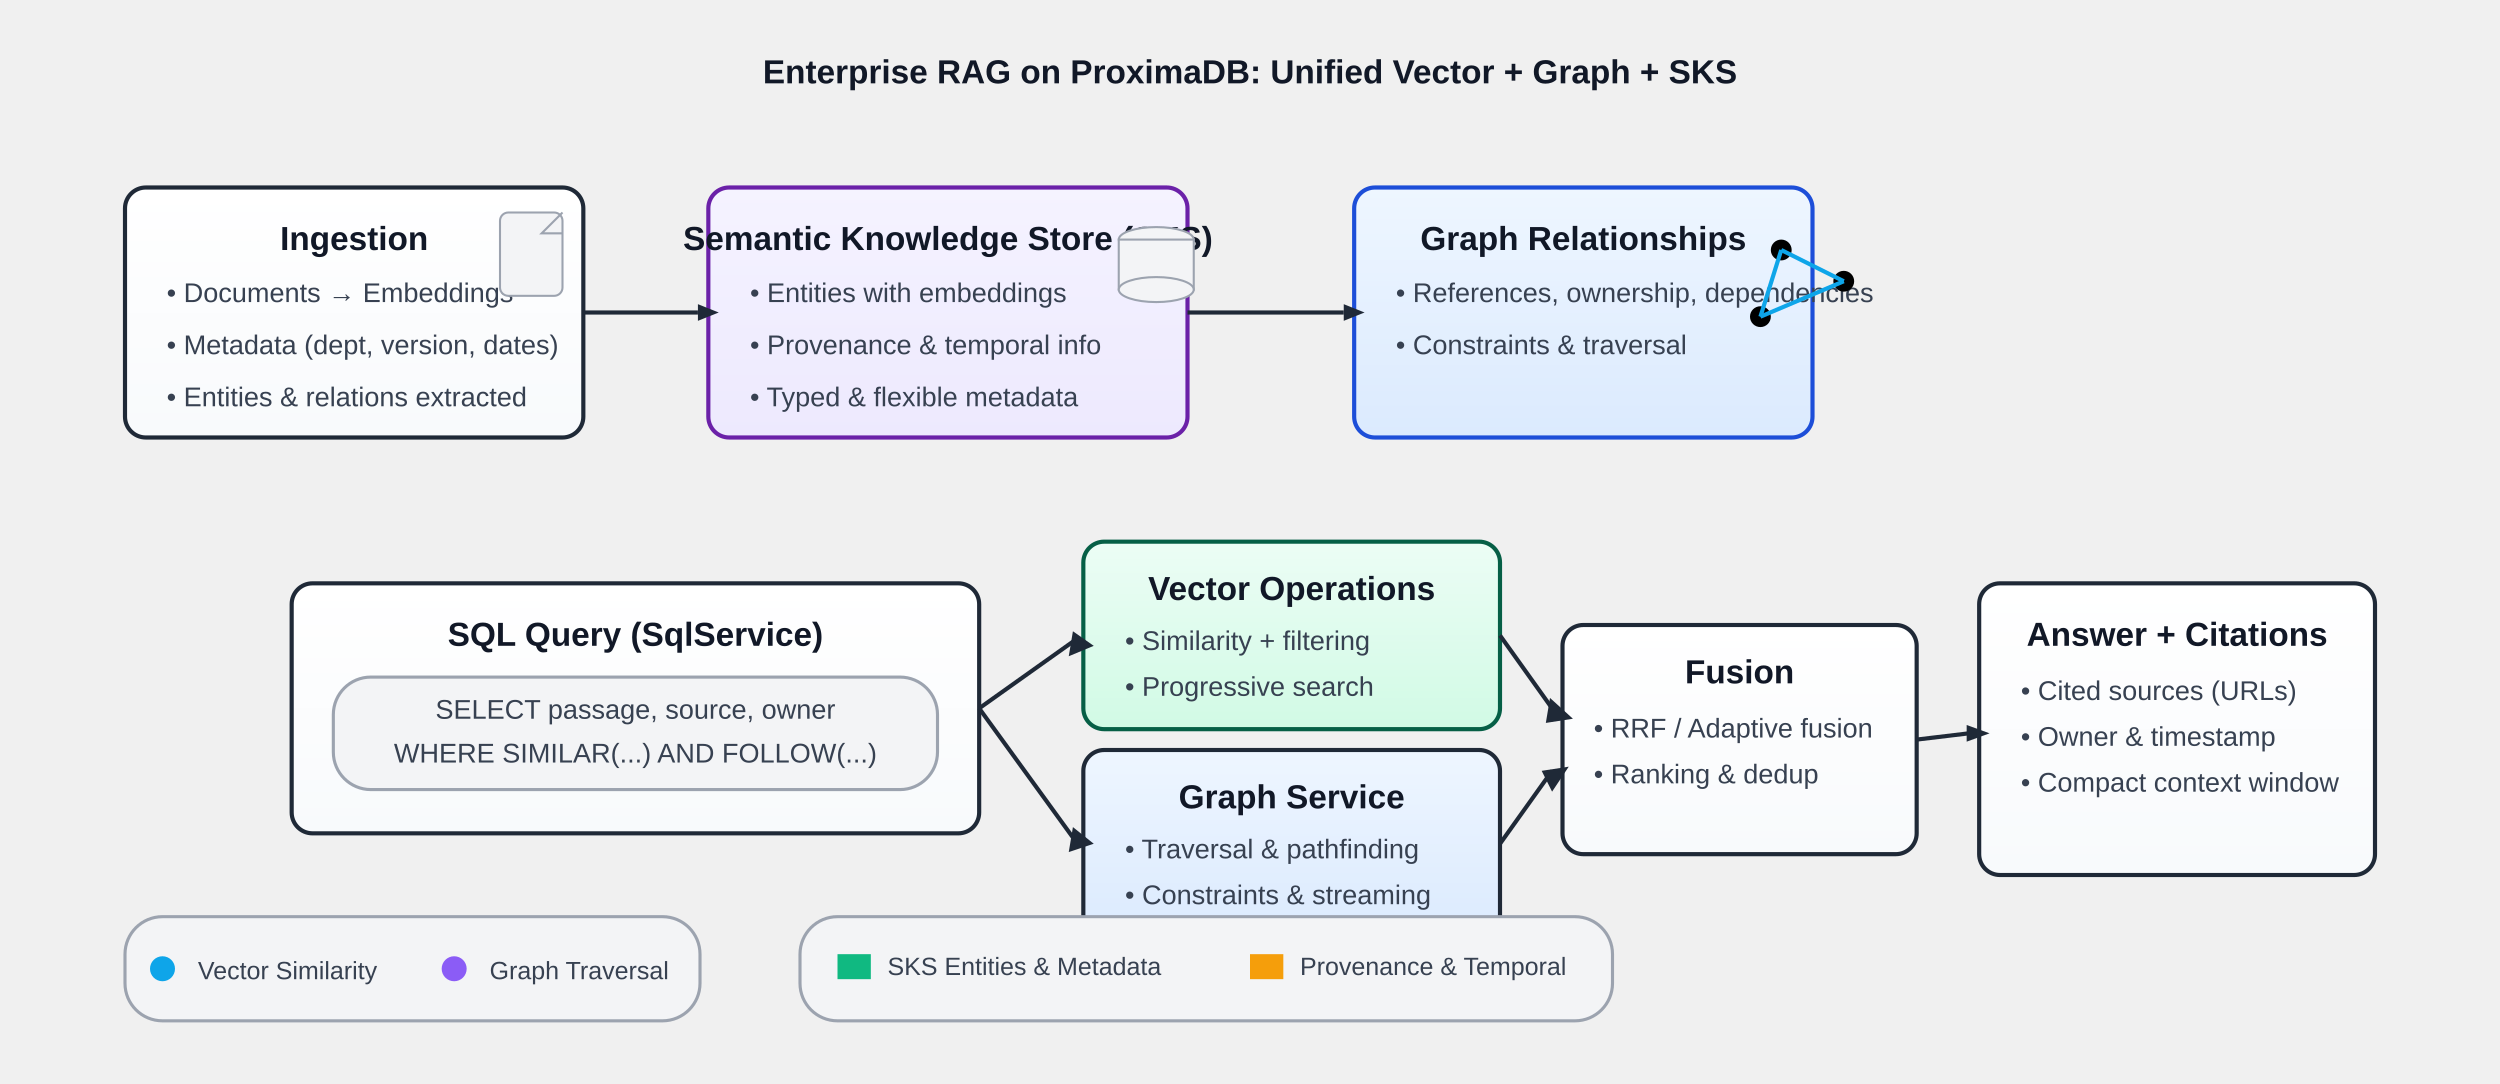
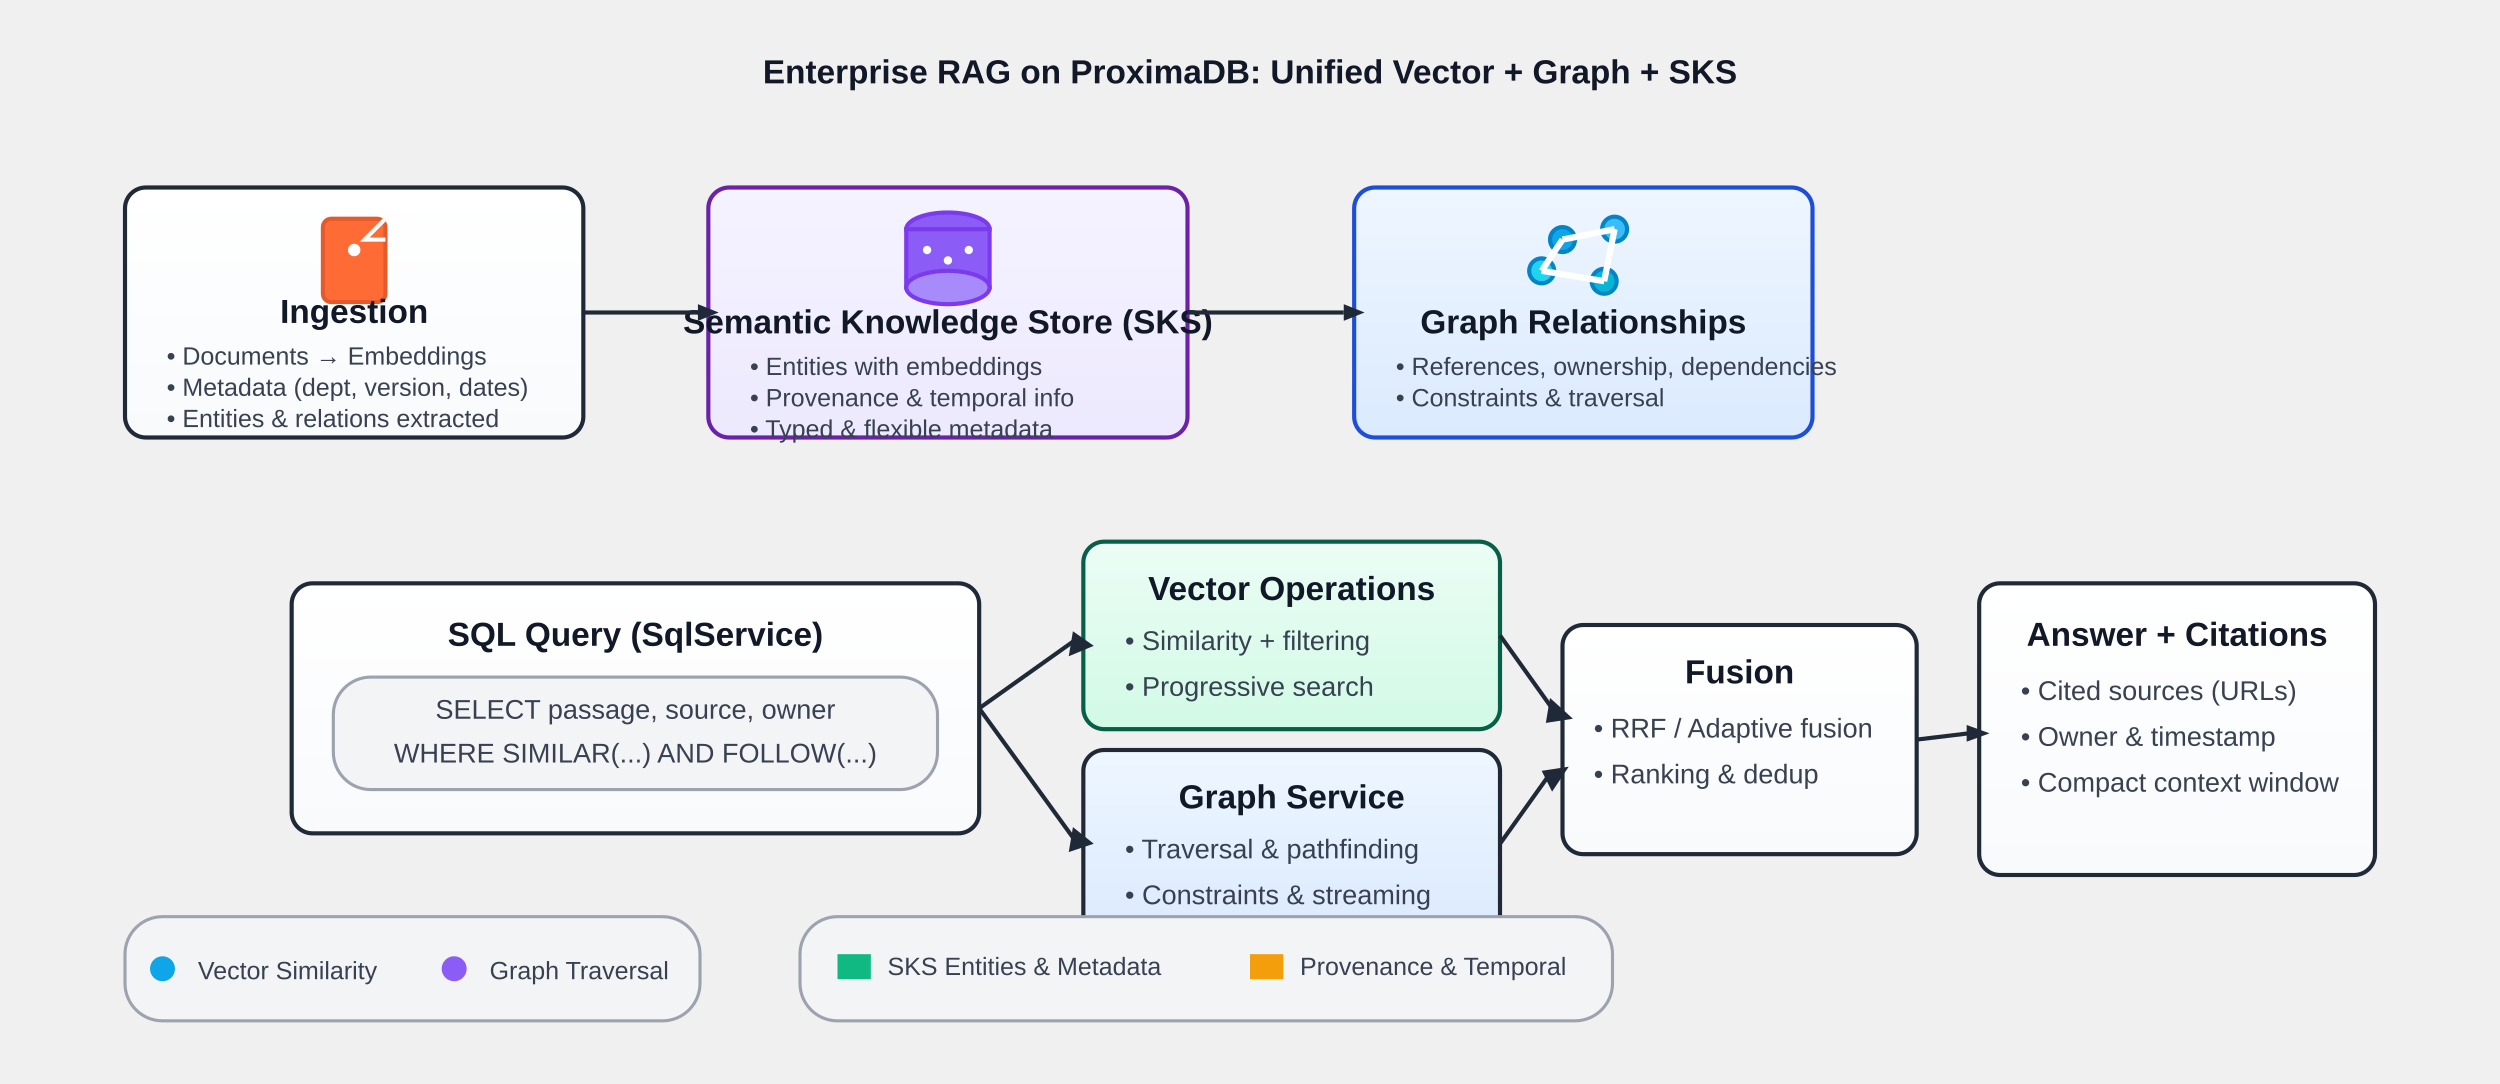
<svg xmlns="http://www.w3.org/2000/svg" width="1200" height="520" viewBox="0 0 1200 520">
  <defs>
    <linearGradient id="panelGrad" x1="0%" y1="0%" x2="0%" y2="100%">
      <stop offset="0%" stop-color="#ffffff" />
      <stop offset="100%" stop-color="#f8fafc" />
    </linearGradient>
    <linearGradient id="panelGradBlue" x1="0%" y1="0%" x2="0%" y2="100%">
      <stop offset="0%" stop-color="#eef6ff" />
      <stop offset="100%" stop-color="#dbeafe" />
    </linearGradient>
    <linearGradient id="panelGradPurple" x1="0%" y1="0%" x2="0%" y2="100%">
      <stop offset="0%" stop-color="#f5f3ff" />
      <stop offset="100%" stop-color="#ede9fe" />
    </linearGradient>
    <linearGradient id="panelGradGreen" x1="0%" y1="0%" x2="0%" y2="100%">
      <stop offset="0%" stop-color="#ecfdf5" />
      <stop offset="100%" stop-color="#d1fae5" />
    </linearGradient>
  </defs>
  <text x="600" y="40" text-anchor="middle" style="font-family:Arial, sans-serif; font-size:16px; font-weight:bold; fill:#111827;">Enterprise RAG on ProximaDB: Unified Vector + Graph + SKS</text>
  <rect x="60" y="90" width="220" height="120" rx="10" ry="10" style="fill:url(#panelGrad); stroke:#1f2937; stroke-width:2;" />
-   <text x="170" y="120" text-anchor="middle" style="font-family:Arial, sans-serif; font-size:16px; font-weight:bold; fill:#111827;">Ingestion</text>
-   <text x="80" y="145" style="font-family:Arial, sans-serif; font-size:13px; fill:#374151;">• Documents → Embeddings</text>
-   <text x="80" y="170" style="font-family:Arial, sans-serif; font-size:13px; fill:#374151;">• Metadata (dept, version, dates)</text>
-   <text x="80" y="195" style="font-family:Arial, sans-serif; font-size:13px; fill:#374151;">• Entities &amp; relations extracted</text>
-   <rect x="240" y="102" width="30" height="40" fill="#f3f4f6" stroke="#9ca3af" rx="4" />
-   <polyline points="270,102 260,112 270,112" fill="none" stroke="#9ca3af" />
+   <rect x="155" y="105" width="30" height="40" fill="#ff6b35" stroke="#e55a2b" stroke-width="2" rx="4" />
+   <polyline points="185,105 175,115 185,115" fill="none" stroke="#ffffff" stroke-width="2" />
+   <circle cx="170" cy="120" r="3" fill="#ffffff" />
+   <text x="170" y="155" text-anchor="middle" style="font-family:Arial, sans-serif; font-size:16px; font-weight:bold; fill:#111827;">Ingestion</text>
+   <text x="80" y="175" style="font-family:Arial, sans-serif; font-size:12px; fill:#374151;">• Documents → Embeddings</text>
+   <text x="80" y="190" style="font-family:Arial, sans-serif; font-size:12px; fill:#374151;">• Metadata (dept, version, dates)</text>
+   <text x="80" y="205" style="font-family:Arial, sans-serif; font-size:12px; fill:#374151;">• Entities &amp; relations extracted</text>
  <rect x="340" y="90" width="230" height="120" rx="10" ry="10" style="fill:url(#panelGradPurple); stroke:#6b21a8; stroke-width:2;" />
-   <text x="455" y="120" text-anchor="middle" style="font-family:Arial, sans-serif; font-size:16px; font-weight:bold; fill:#111827;">Semantic Knowledge Store (SKS)</text>
-   <text x="360" y="145" style="font-family:Arial, sans-serif; font-size:13px; fill:#374151;">• Entities with embeddings</text>
-   <text x="360" y="170" style="font-family:Arial, sans-serif; font-size:13px; fill:#374151;">• Provenance &amp; temporal info</text>
-   <text x="360" y="195" style="font-family:Arial, sans-serif; font-size:13px; fill:#374151;">• Typed &amp; flexible metadata</text>
-   <ellipse cx="555" cy="115" rx="18" ry="6" fill="#f3f4f6" stroke="#9ca3af" />
-   <rect x="537" y="115" width="36" height="24" fill="#f3f4f6" stroke="#9ca3af" />
-   <ellipse cx="555" cy="139" rx="18" ry="6" fill="#f3f4f6" stroke="#9ca3af" />
+   <ellipse cx="455" cy="110" rx="20" ry="8" fill="#8b5cf6" stroke="#7c3aed" stroke-width="2" />
+   <rect x="435" y="110" width="40" height="28" fill="#8b5cf6" stroke="#7c3aed" stroke-width="2" />
+   <ellipse cx="455" cy="138" rx="20" ry="8" fill="#a78bfa" stroke="#7c3aed" stroke-width="2" />
+   <circle cx="445" cy="120" r="2" fill="#ffffff" />
+   <circle cx="455" cy="125" r="2" fill="#ffffff" />
+   <circle cx="465" cy="120" r="2" fill="#ffffff" />
+   <text x="455" y="160" text-anchor="middle" style="font-family:Arial, sans-serif; font-size:16px; font-weight:bold; fill:#111827;">Semantic Knowledge Store (SKS)</text>
+   <text x="360" y="180" style="font-family:Arial, sans-serif; font-size:12px; fill:#374151;">• Entities with embeddings</text>
+   <text x="360" y="195" style="font-family:Arial, sans-serif; font-size:12px; fill:#374151;">• Provenance &amp; temporal info</text>
+   <text x="360" y="210" style="font-family:Arial, sans-serif; font-size:12px; fill:#374151;">• Typed &amp; flexible metadata</text>
  <rect x="650" y="90" width="220" height="120" rx="10" ry="10" style="fill:url(#panelGradBlue); stroke:#1d4ed8; stroke-width:2;" />
-   <text x="760" y="120" text-anchor="middle" style="font-family:Arial, sans-serif; font-size:16px; font-weight:bold; fill:#111827;">Graph Relationships</text>
-   <text x="670" y="145" style="font-family:Arial, sans-serif; font-size:13px; fill:#374151;">• References, ownership, dependencies</text>
-   <text x="670" y="170" style="font-family:Arial, sans-serif; font-size:13px; fill:#374151;">• Constraints &amp; traversal</text>
-   <g>
-     <circle cx="855" cy="120" r="5" />
-     <circle cx="885" cy="135" r="5" />
-     <circle cx="845" cy="152" r="5" />
-   </g>
-   <line x1="855" y1="120" x2="885" y2="135" style="stroke:#0ea5e9; stroke-width:2;" />
-   <line x1="855" y1="120" x2="845" y2="152" style="stroke:#0ea5e9; stroke-width:2;" />
-   <line x1="845" y1="152" x2="885" y2="135" style="stroke:#0ea5e9; stroke-width:2;" />
+   <circle cx="750" cy="115" r="6" fill="#0ea5e9" stroke="#0284c7" stroke-width="2" />
+   <circle cx="775" cy="110" r="6" fill="#38bdf8" stroke="#0284c7" stroke-width="2" />
+   <circle cx="770" cy="135" r="6" fill="#06b6d4" stroke="#0284c7" stroke-width="2" />
+   <circle cx="740" cy="130" r="6" fill="#22d3ee" stroke="#0284c7" stroke-width="2" />
+   <line x1="750" y1="115" x2="775" y2="110" style="stroke:#ffffff; stroke-width:3;" />
+   <line x1="750" y1="115" x2="740" y2="130" style="stroke:#ffffff; stroke-width:3;" />
+   <line x1="775" y1="110" x2="770" y2="135" style="stroke:#ffffff; stroke-width:3;" />
+   <line x1="740" y1="130" x2="770" y2="135" style="stroke:#ffffff; stroke-width:3;" />
+   <text x="760" y="160" text-anchor="middle" style="font-family:Arial, sans-serif; font-size:16px; font-weight:bold; fill:#111827;">Graph Relationships</text>
+   <text x="670" y="180" style="font-family:Arial, sans-serif; font-size:12px; fill:#374151;">• References, ownership, dependencies</text>
+   <text x="670" y="195" style="font-family:Arial, sans-serif; font-size:12px; fill:#374151;">• Constraints &amp; traversal</text>
  <line x1="280" y1="150" x2="335" y2="150" style="stroke:#1f2937; stroke-width:2;" />
  <polygon points="335,146 345,150 335,154" style="fill:#1f2937;" />
  <line x1="570" y1="150" x2="645" y2="150" style="stroke:#1f2937; stroke-width:2;" />
  <polygon points="645,146 655,150 645,154" style="fill:#1f2937;" />
  <rect x="140" y="280" width="330" height="120" rx="10" ry="10" style="fill:url(#panelGrad); stroke:#1f2937; stroke-width:2;" />
  <text x="305" y="310" text-anchor="middle" style="font-family:Arial, sans-serif; font-size:16px; font-weight:bold; fill:#111827;">SQL Query (SqlService)</text>
  <rect x="160" y="325" width="290" height="54" rx="18" ry="18" style="fill:#f3f4f6; stroke:#9ca3af; stroke-width:1.5;" />
  <text x="305" y="345" text-anchor="middle" style="font-family:Arial, sans-serif; font-size:13px; fill:#374151;">SELECT passage, source, owner</text>
  <text x="305" y="366" text-anchor="middle" style="font-family:Arial, sans-serif; font-size:13px; fill:#374151;">WHERE SIMILAR(...) AND FOLLOW(...)</text>
  <rect x="520" y="260" width="200" height="90" rx="10" ry="10" style="fill:url(#panelGradGreen); stroke:#065f46; stroke-width:2;">
    <animate attributeName="opacity" values="0.95;1;0.95" dur="3s" repeatCount="indefinite" />
  </rect>
  <text x="620" y="288" text-anchor="middle" style="font-family:Arial, sans-serif; font-size:16px; font-weight:bold; fill:#111827;">Vector Operations</text>
  <text x="540" y="312" style="font-family:Arial, sans-serif; font-size:13px; fill:#374151;">• Similarity + filtering</text>
  <text x="540" y="334" style="font-family:Arial, sans-serif; font-size:13px; fill:#374151;">• Progressive search</text>
  <rect x="520" y="360" width="200" height="90" rx="10" ry="10" style="fill:url(#panelGradBlue); stroke:#1f2937; stroke-width:2;" />
  <text x="620" y="388" text-anchor="middle" style="font-family:Arial, sans-serif; font-size:16px; font-weight:bold; fill:#111827;">Graph Service</text>
  <text x="540" y="412" style="font-family:Arial, sans-serif; font-size:13px; fill:#374151;">• Traversal &amp; pathfinding</text>
  <text x="540" y="434" style="font-family:Arial, sans-serif; font-size:13px; fill:#374151;">• Constraints &amp; streaming</text>
  <rect x="750" y="300" width="170" height="110" rx="10" ry="10" style="fill:url(#panelGrad); stroke:#1f2937; stroke-width:2;">
    <animate attributeName="opacity" values="0.9;1;0.9" dur="2.5s" repeatCount="indefinite" />
  </rect>
  <text x="835" y="328" text-anchor="middle" style="font-family:Arial, sans-serif; font-size:16px; font-weight:bold; fill:#111827;">Fusion</text>
  <text x="765" y="354" style="font-family:Arial, sans-serif; font-size:13px; fill:#374151;">• RRF / Adaptive fusion</text>
  <text x="765" y="376" style="font-family:Arial, sans-serif; font-size:13px; fill:#374151;">• Ranking &amp; dedup</text>
  <rect x="950" y="280" width="190" height="140" rx="10" ry="10" style="fill:url(#panelGrad); stroke:#1f2937; stroke-width:2;" />
  <text x="1045" y="310" text-anchor="middle" style="font-family:Arial, sans-serif; font-size:16px; font-weight:bold; fill:#111827;">Answer + Citations</text>
  <text x="970" y="336" style="font-family:Arial, sans-serif; font-size:13px; fill:#374151;">• Cited sources (URLs)</text>
  <text x="970" y="358" style="font-family:Arial, sans-serif; font-size:13px; fill:#374151;">• Owner &amp; timestamp</text>
  <text x="970" y="380" style="font-family:Arial, sans-serif; font-size:13px; fill:#374151;">• Compact context window</text>
  <line x1="470" y1="340" x2="515" y2="308" style="stroke:#1f2937; stroke-width:2;" />
  <polygon points="515,303 525,310 513,315" style="fill:#1f2937;" />
  <line x1="470" y1="340" x2="515" y2="402" style="stroke:#1f2937; stroke-width:2;" />
  <polygon points="515,397 525,405 513,409" style="fill:#1f2937;" />
  <line x1="720" y1="305" x2="745" y2="340" style="stroke:#1f2937; stroke-width:2;" />
  <polygon points="744,335 755,345 742,347" style="fill:#1f2937;" />
  <line x1="720" y1="405" x2="745" y2="370" style="stroke:#1f2937; stroke-width:2;" />
  <polygon points="740,370 753,368 745,380" style="fill:#1f2937;" />
  <line x1="920" y1="355" x2="945" y2="352" style="stroke:#1f2937; stroke-width:2;" />
  <polygon points="944,348 955,352 944,356" style="fill:#1f2937;" />
  <rect x="60" y="440" width="276" height="50" rx="18" ry="18" style="fill:#f3f4f6; stroke:#9ca3af; stroke-width:1.5;" />
  <circle cx="78" cy="465" r="6" style="fill:#0ea5e9;" />
  <text x="95" y="470" style="font-family:Arial, sans-serif; font-size:12px; fill:#374151;">Vector Similarity</text>
  <circle cx="218" cy="465" r="6" style="fill:#8b5cf6;" />
  <text x="235" y="470" style="font-family:Arial, sans-serif; font-size:12px; fill:#374151;">Graph Traversal</text>
  <rect x="384" y="440" width="390" height="50" rx="18" ry="18" style="fill:#f3f4f6; stroke:#9ca3af; stroke-width:1.5;" />
  <rect x="402" y="458" width="16" height="12" style="fill:#10b981;" />
  <text x="426" y="468" style="font-family:Arial, sans-serif; font-size:12px; fill:#374151;">SKS Entities &amp; Metadata</text>
  <rect x="600" y="458" width="16" height="12" style="fill:#f59e0b;" />
  <text x="624" y="468" style="font-family:Arial, sans-serif; font-size:12px; fill:#374151;">Provenance &amp; Temporal</text>
</svg>
